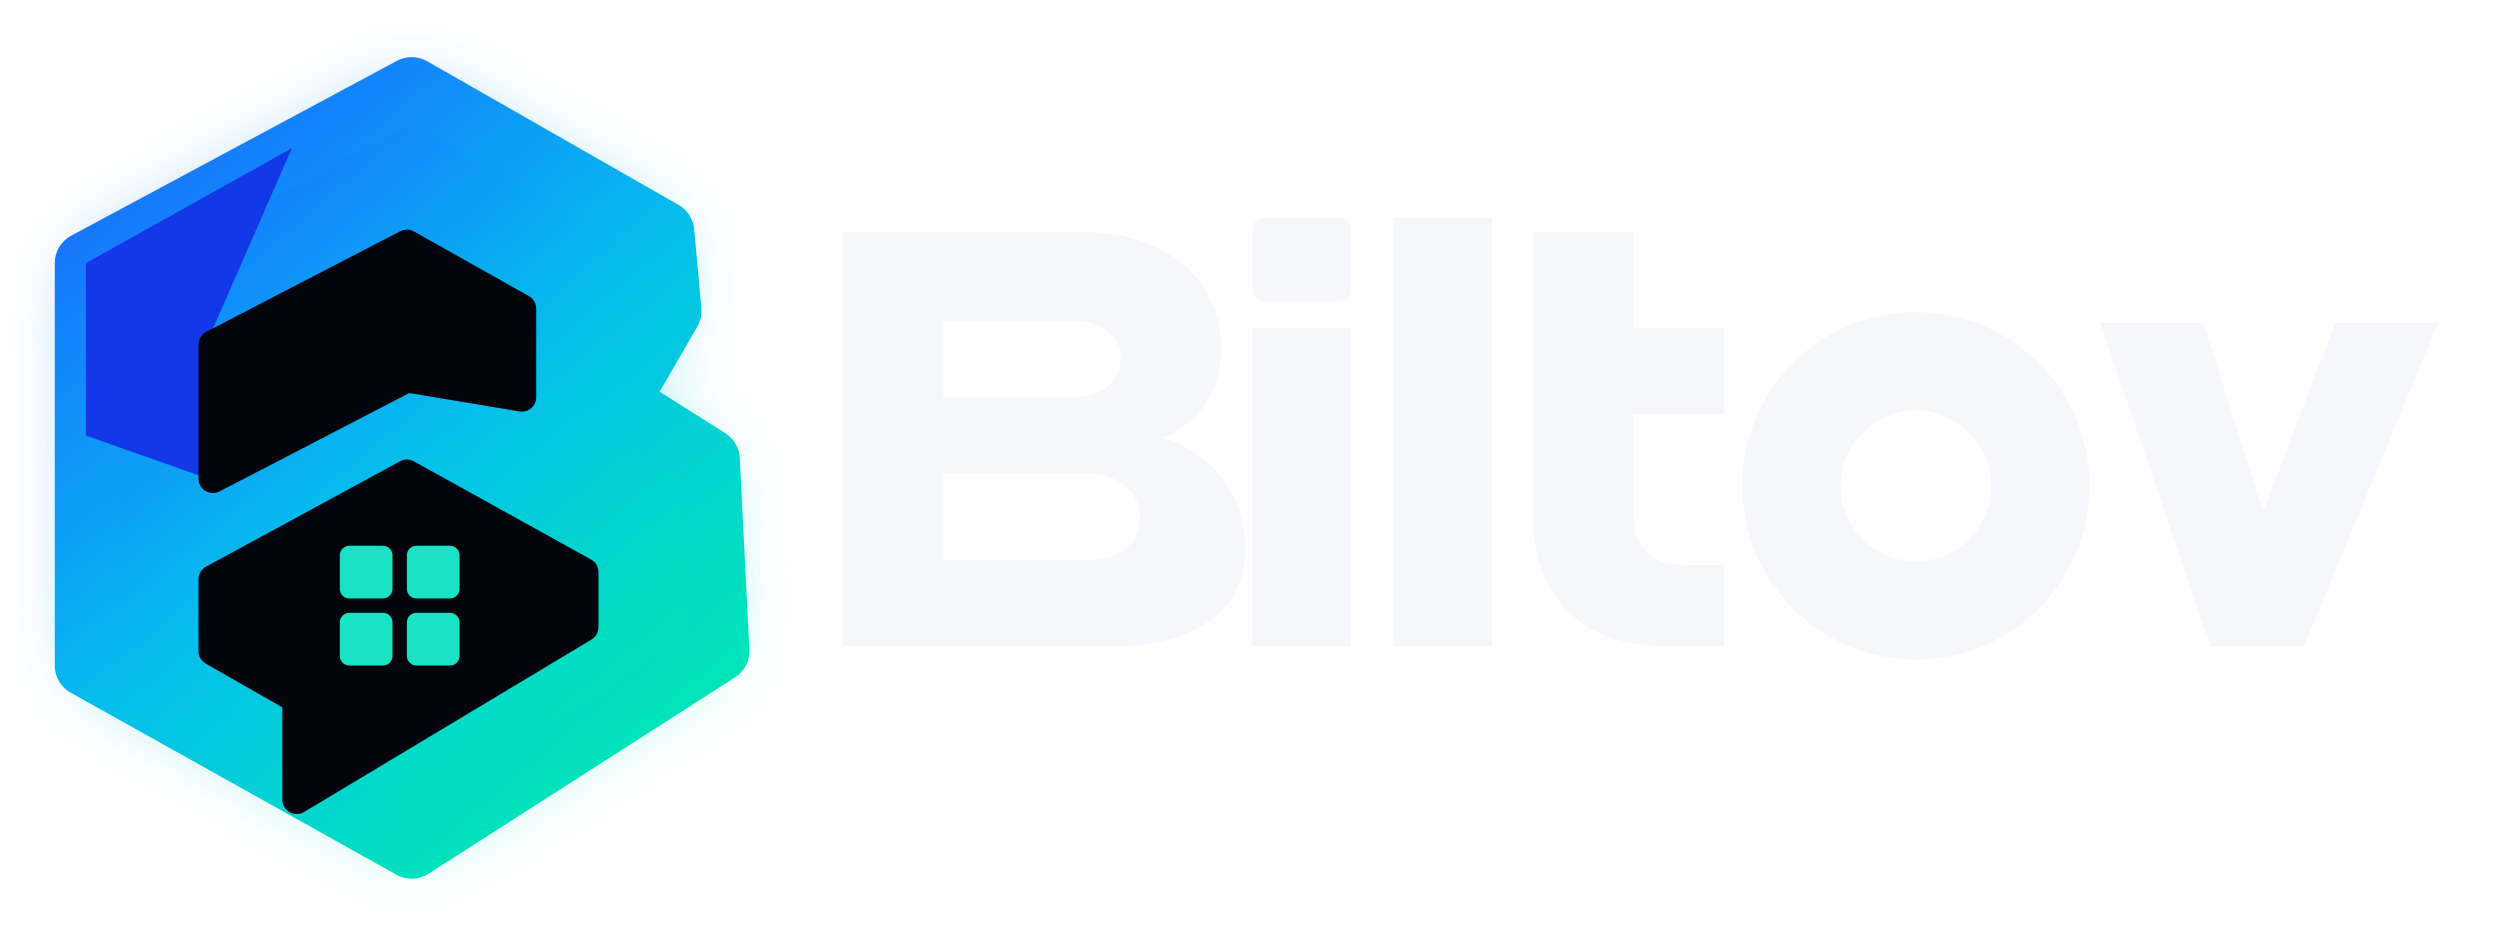
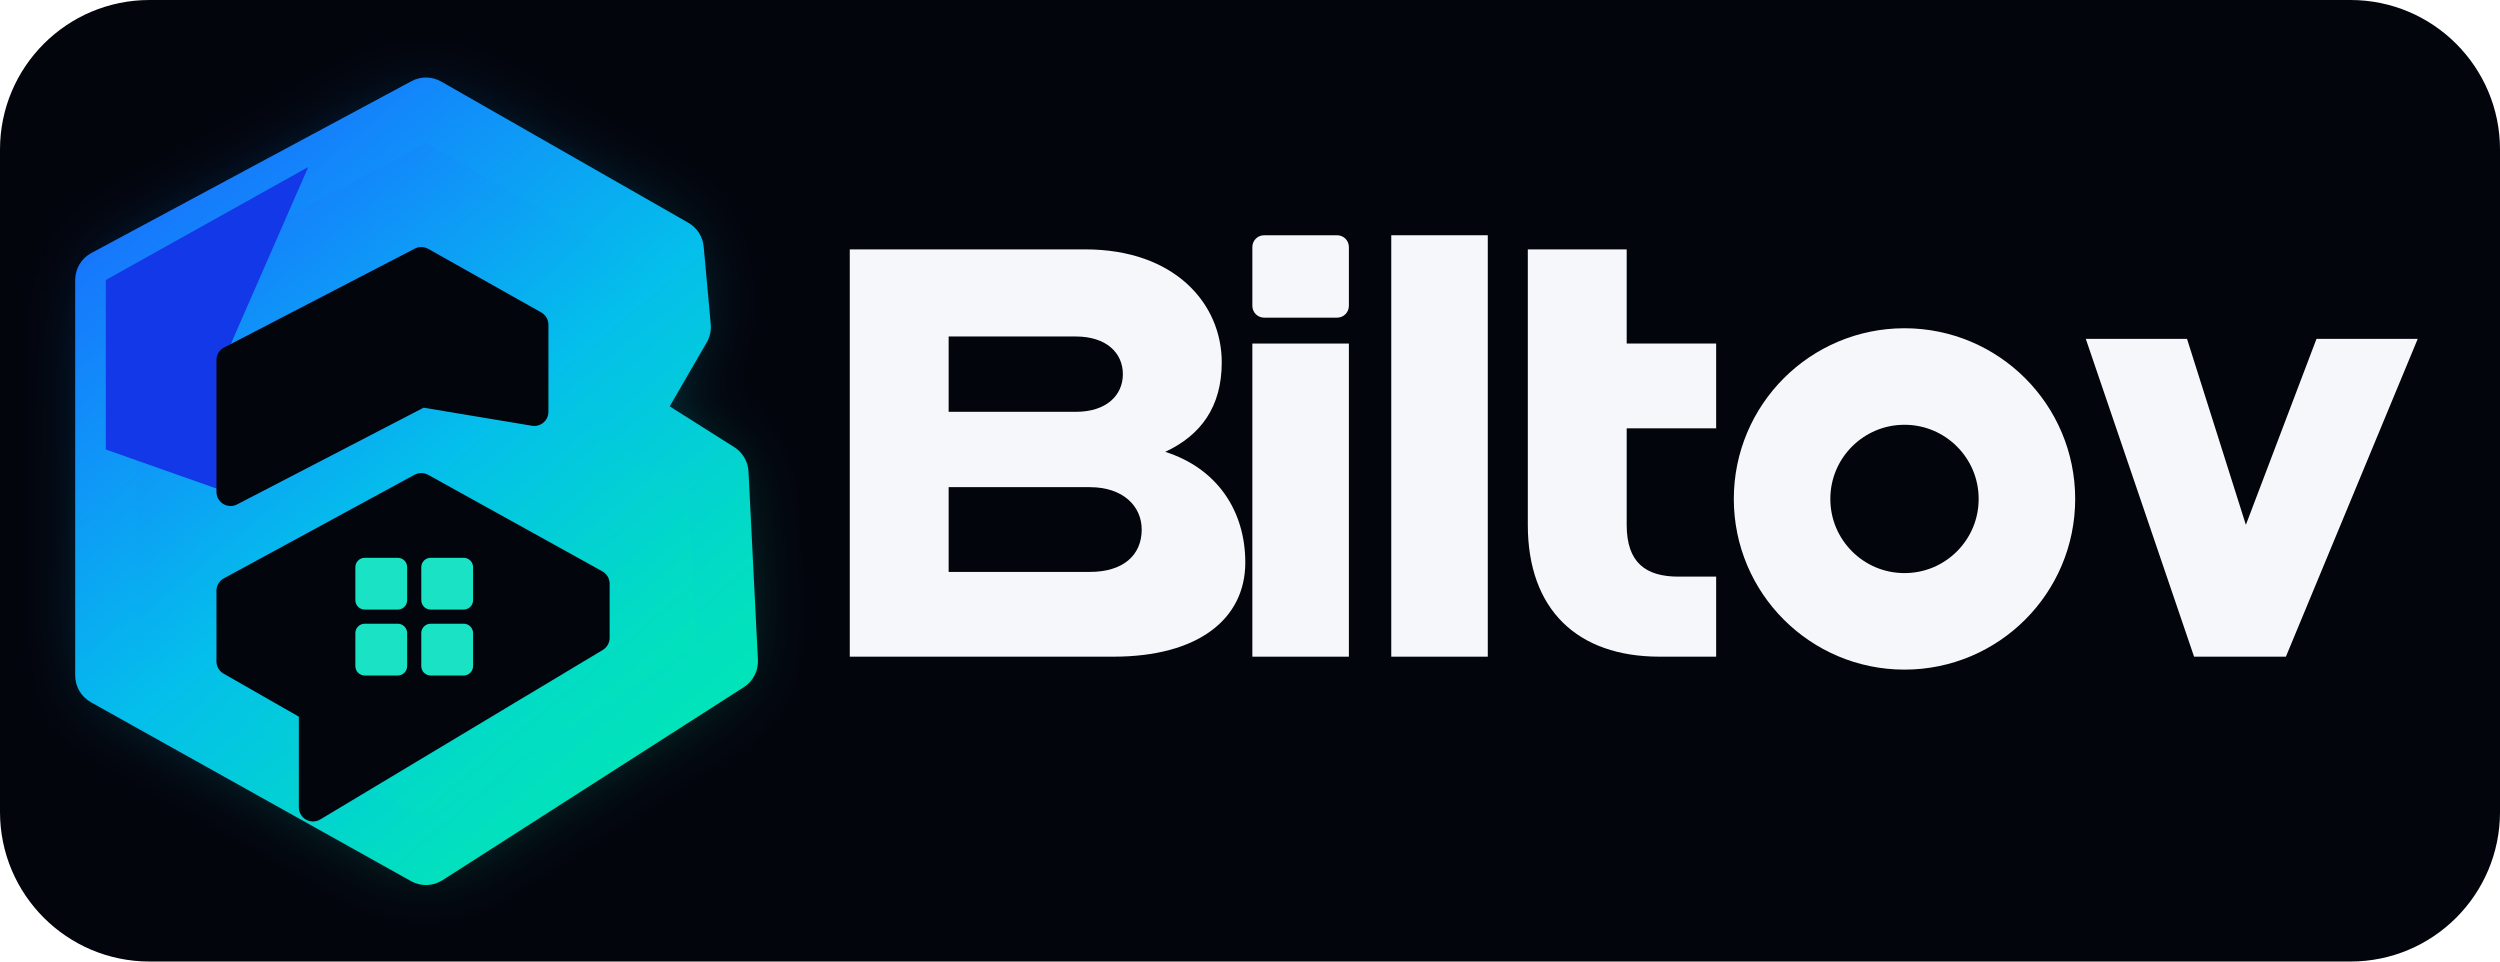
- <svg xmlns="http://www.w3.org/2000/svg" viewBox="76 76 460 172">
+ <svg xmlns="http://www.w3.org/2000/svg" viewBox="72 72 468 180">
  <defs>
    <linearGradient id="bt-g1" gradientUnits="userSpaceOnUse" x1="91" y1="700" x2="209" y2="560">
      <stop offset="0" stop-color="#1f5bff" />
      <stop offset=".25" stop-color="#118dfa" />
      <stop offset=".5" stop-color="#04bfeb" />
      <stop offset=".75" stop-color="#02dcc4" />
      <stop offset="1" stop-color="#00f2a6" />
    </linearGradient>
    <linearGradient id="bt-g2" gradientUnits="userSpaceOnUse" x1="86" y1="706" x2="214" y2="554">
      <stop offset="0" stop-color="#1f5bff" />
      <stop offset=".25" stop-color="#118dfa" />
      <stop offset=".5" stop-color="#04bfeb" />
      <stop offset=".75" stop-color="#02dcc4" />
      <stop offset="1" stop-color="#00f2a6" />
    </linearGradient>
    <filter id="bt-glow" x="-30%" y="-30%" width="160%" height="160%">
      <feGaussianBlur stdDeviation="7" />
    </filter>
  </defs>
+   <rect x="72" y="72" width="468" height="180" rx="28" fill="#03050d" />
  <path transform="matrix(1,0,0,-1,0,792)" d="M151.746 699.76 198.022 673.316 199.344 658.773 189.648 642.025 206.396 631.447 208.159 596.189 151.746 560.05 91.807 593.545V667.587Z" fill="url(#bt-g1)" opacity=".45" filter="url(#bt-glow)" />
  <path transform="matrix(1,0,0,-1,0,792)" d="M151.746 699.76 198.022 673.316 199.344 658.773 189.648 642.025 206.396 631.447 208.159 596.189 151.746 560.05 91.807 593.545V667.587Z" fill="url(#bt-g1)" />
  <path transform="matrix(1,0,0,-1,0,792)" d="M148.903 694.785 195.179 668.342 192.316 672.798 193.638 658.254 194.386 661.643 184.69 644.895C183.147 642.231 183.986 638.824 186.589 637.181L203.336 626.603 200.673 631.161 202.436 595.903 205.068 601.014 148.655 564.874 154.541 565.051 94.602 598.546 97.536 593.545V667.587L94.516 662.539 154.455 694.712 148.903 694.785ZM154.588 704.735C152.874 705.714 150.776 705.742 149.036 704.808L89.097 672.635C87.238 671.637 86.077 669.697 86.077 667.587V593.545C86.077 591.469 87.2 589.556 89.012 588.543L148.951 555.048C150.795 554.017 153.057 554.086 154.836 555.225L211.249 591.365C212.979 592.473 213.984 594.423 213.881 596.475L212.118 631.734C212.025 633.596 211.032 635.296 209.455 636.292L192.708 646.869 194.607 639.154 204.303 655.902C204.896 656.927 205.157 658.111 205.05 659.291L203.728 673.835C203.558 675.699 202.489 677.362 200.865 678.291L154.588 704.735Z" fill="url(#bt-g2)" />
  <path transform="matrix(1,0,0,-1,0,792)" d="M91.807 667.587 129.709 688.742 114.284 653.484V627.922L91.807 635.855Z" fill="#1238e8" />
  <path transform="matrix(1,0,0,-1,0,792)" d="M115.165 652.602 150.864 671.113 172.019 659.213V642.906L150.864 646.432 115.165 627.922Z" fill="#03050d" />
  <path transform="matrix(.4407267,0,0,.4407267,23.93488,-108.2904)" stroke-width="12" stroke-linecap="butt" stroke-linejoin="round" fill="none" stroke="#03050d" d="M207 562 288 520 336 547V584L288 576 207 618Z" />
  <path transform="matrix(1,0,0,-1,0,792)" d="M150.864 628.803 183.478 610.733V600.596L130.591 568.864V587.375L115.165 596.189V609.411Z" fill="#03050d" />
  <path transform="matrix(.4407267,0,0,.4407267,23.93488,-108.2904)" stroke-width="12" stroke-linecap="butt" stroke-linejoin="round" fill="none" stroke="#03050d" d="M288 616 362 657V680L242 752V710L207 690V660Z" />
  <path transform="matrix(1,0,0,-1,0,792)" d="M140.287 615.581H146.457C147.431 615.581 148.22 614.792 148.22 613.818V607.648C148.22 606.674 147.431 605.885 146.457 605.885H140.287C139.313 605.885 138.524 606.674 138.524 607.648V613.818C138.524 614.792 139.313 615.581 140.287 615.581Z" fill="#19e3c4" />
  <path transform="matrix(1,0,0,-1,0,792)" d="M152.627 615.581H158.797C159.771 615.581 160.56 614.792 160.56 613.818V607.648C160.56 606.674 159.771 605.885 158.797 605.885H152.627C151.653 605.885 150.864 606.674 150.864 607.648V613.818C150.864 614.792 151.653 615.581 152.627 615.581Z" fill="#19e3c4" />
  <path transform="matrix(1,0,0,-1,0,792)" d="M140.287 603.241H146.457C147.431 603.241 148.22 602.452 148.22 601.478V595.308C148.22 594.334 147.431 593.545 146.457 593.545H140.287C139.313 593.545 138.524 594.334 138.524 595.308V601.478C138.524 602.452 139.313 603.241 140.287 603.241Z" fill="#19e3c4" />
  <path transform="matrix(1,0,0,-1,0,792)" d="M152.627 603.241H158.797C159.771 603.241 160.56 602.452 160.56 601.478V595.308C160.56 594.334 159.771 593.545 158.797 593.545H152.627C151.653 593.545 150.864 594.334 150.864 595.308V601.478C150.864 602.452 151.653 603.241 152.627 603.241Z" fill="#19e3c4" />
  <path transform="matrix(1,0,0,-1,0,792)" d="M231.077 673.316H275.149C291.897 673.316 300.711 663.18 300.711 652.162 300.711 643.788 296.745 638.499 290.134 635.414 299.83 632.329 305.119 624.396 305.119 614.7 305.119 604.122 296.304 597.071 280.438 597.071H231.077ZM249.587 657.01H273.386C279.116 657.01 282.201 653.924 282.201 649.958 282.201 645.991 279.116 642.906 273.386 642.906H249.587ZM249.587 628.803H276.031C282.201 628.803 285.727 625.277 285.727 620.87 285.727 616.022 282.201 612.937 276.031 612.937H249.587Z" fill="#f5f7fa" fill-rule="evenodd" />
  <path transform="matrix(1,0,0,-1,0,792)" d="M308.644 675.961H322.307C323.524 675.961 324.511 674.974 324.511 673.757V662.739C324.511 661.522 323.524 660.535 322.307 660.535H308.644C307.427 660.535 306.441 661.522 306.441 662.739V673.757C306.441 674.974 307.427 675.961 308.644 675.961Z" fill="#f5f7fa" />
  <path transform="matrix(1,0,0,-1,0,792)" d="M306.441 597.071H324.511V655.687H306.441Z" fill="#f5f7fa" />
  <path transform="matrix(1,0,0,-1,0,792)" d="M332.444 597.071H350.513V675.961H332.444Z" fill="#f5f7fa" />
  <path transform="matrix(1,0,0,-1,0,792)" d="M358.006 673.316H376.516V655.687H393.264V639.821H376.516V621.751C376.516 614.7 380.042 612.055 386.212 612.055H393.264V597.071H382.687C367.261 597.071 358.006 605.885 358.006 621.751Z" fill="#f5f7fa" />
  <path transform="matrix(.4407267,0,0,.4407267,23.93488,-108.2904)" stroke-width="41" stroke-linecap="butt" stroke-miterlimit="4" stroke-linejoin="miter" fill="none" stroke="#f5f7fa" d="M970 621C970 649.719 946.719 673 918 673 889.281 673 866 649.719 866 621 866 592.281 889.281 569 918 569 946.719 569 970 592.281 970 621Z" />
  <path transform="matrix(1,0,0,-1,0,792)" d="M462.458 656.569H481.409L492.427 621.751 505.649 656.569H524.601L499.92 597.071H482.731Z" fill="#f5f7fa" />
</svg>
